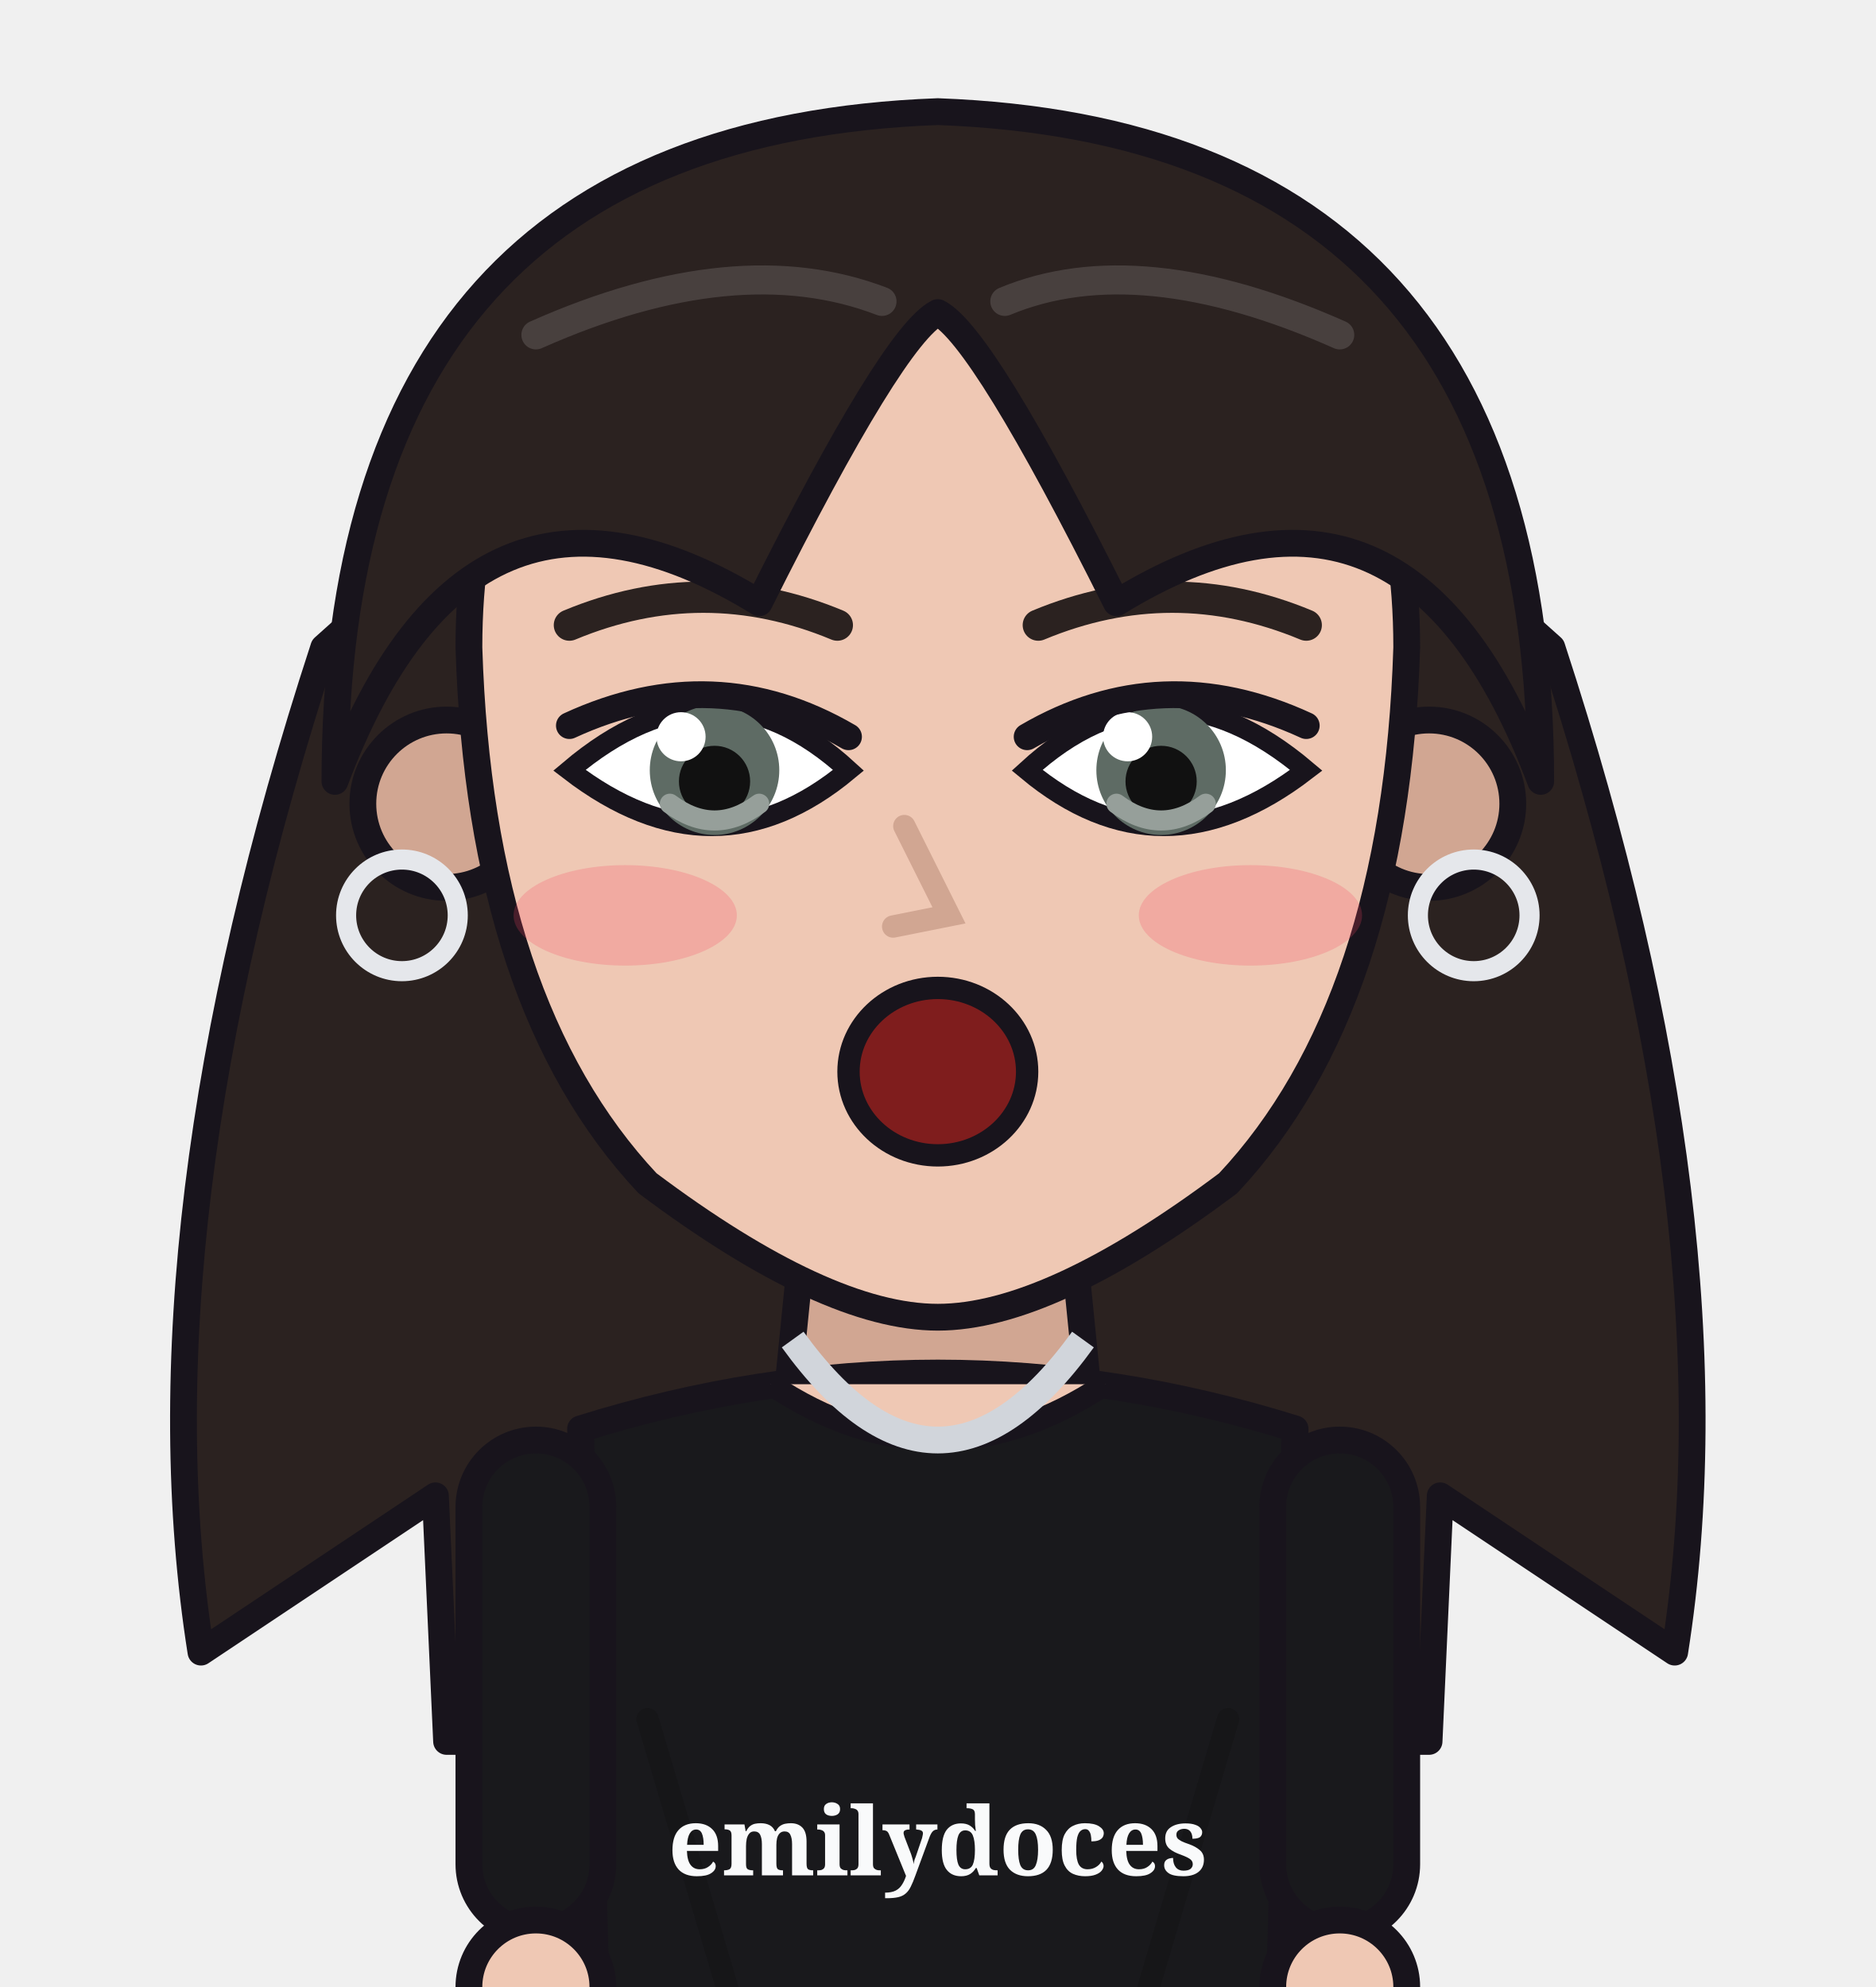
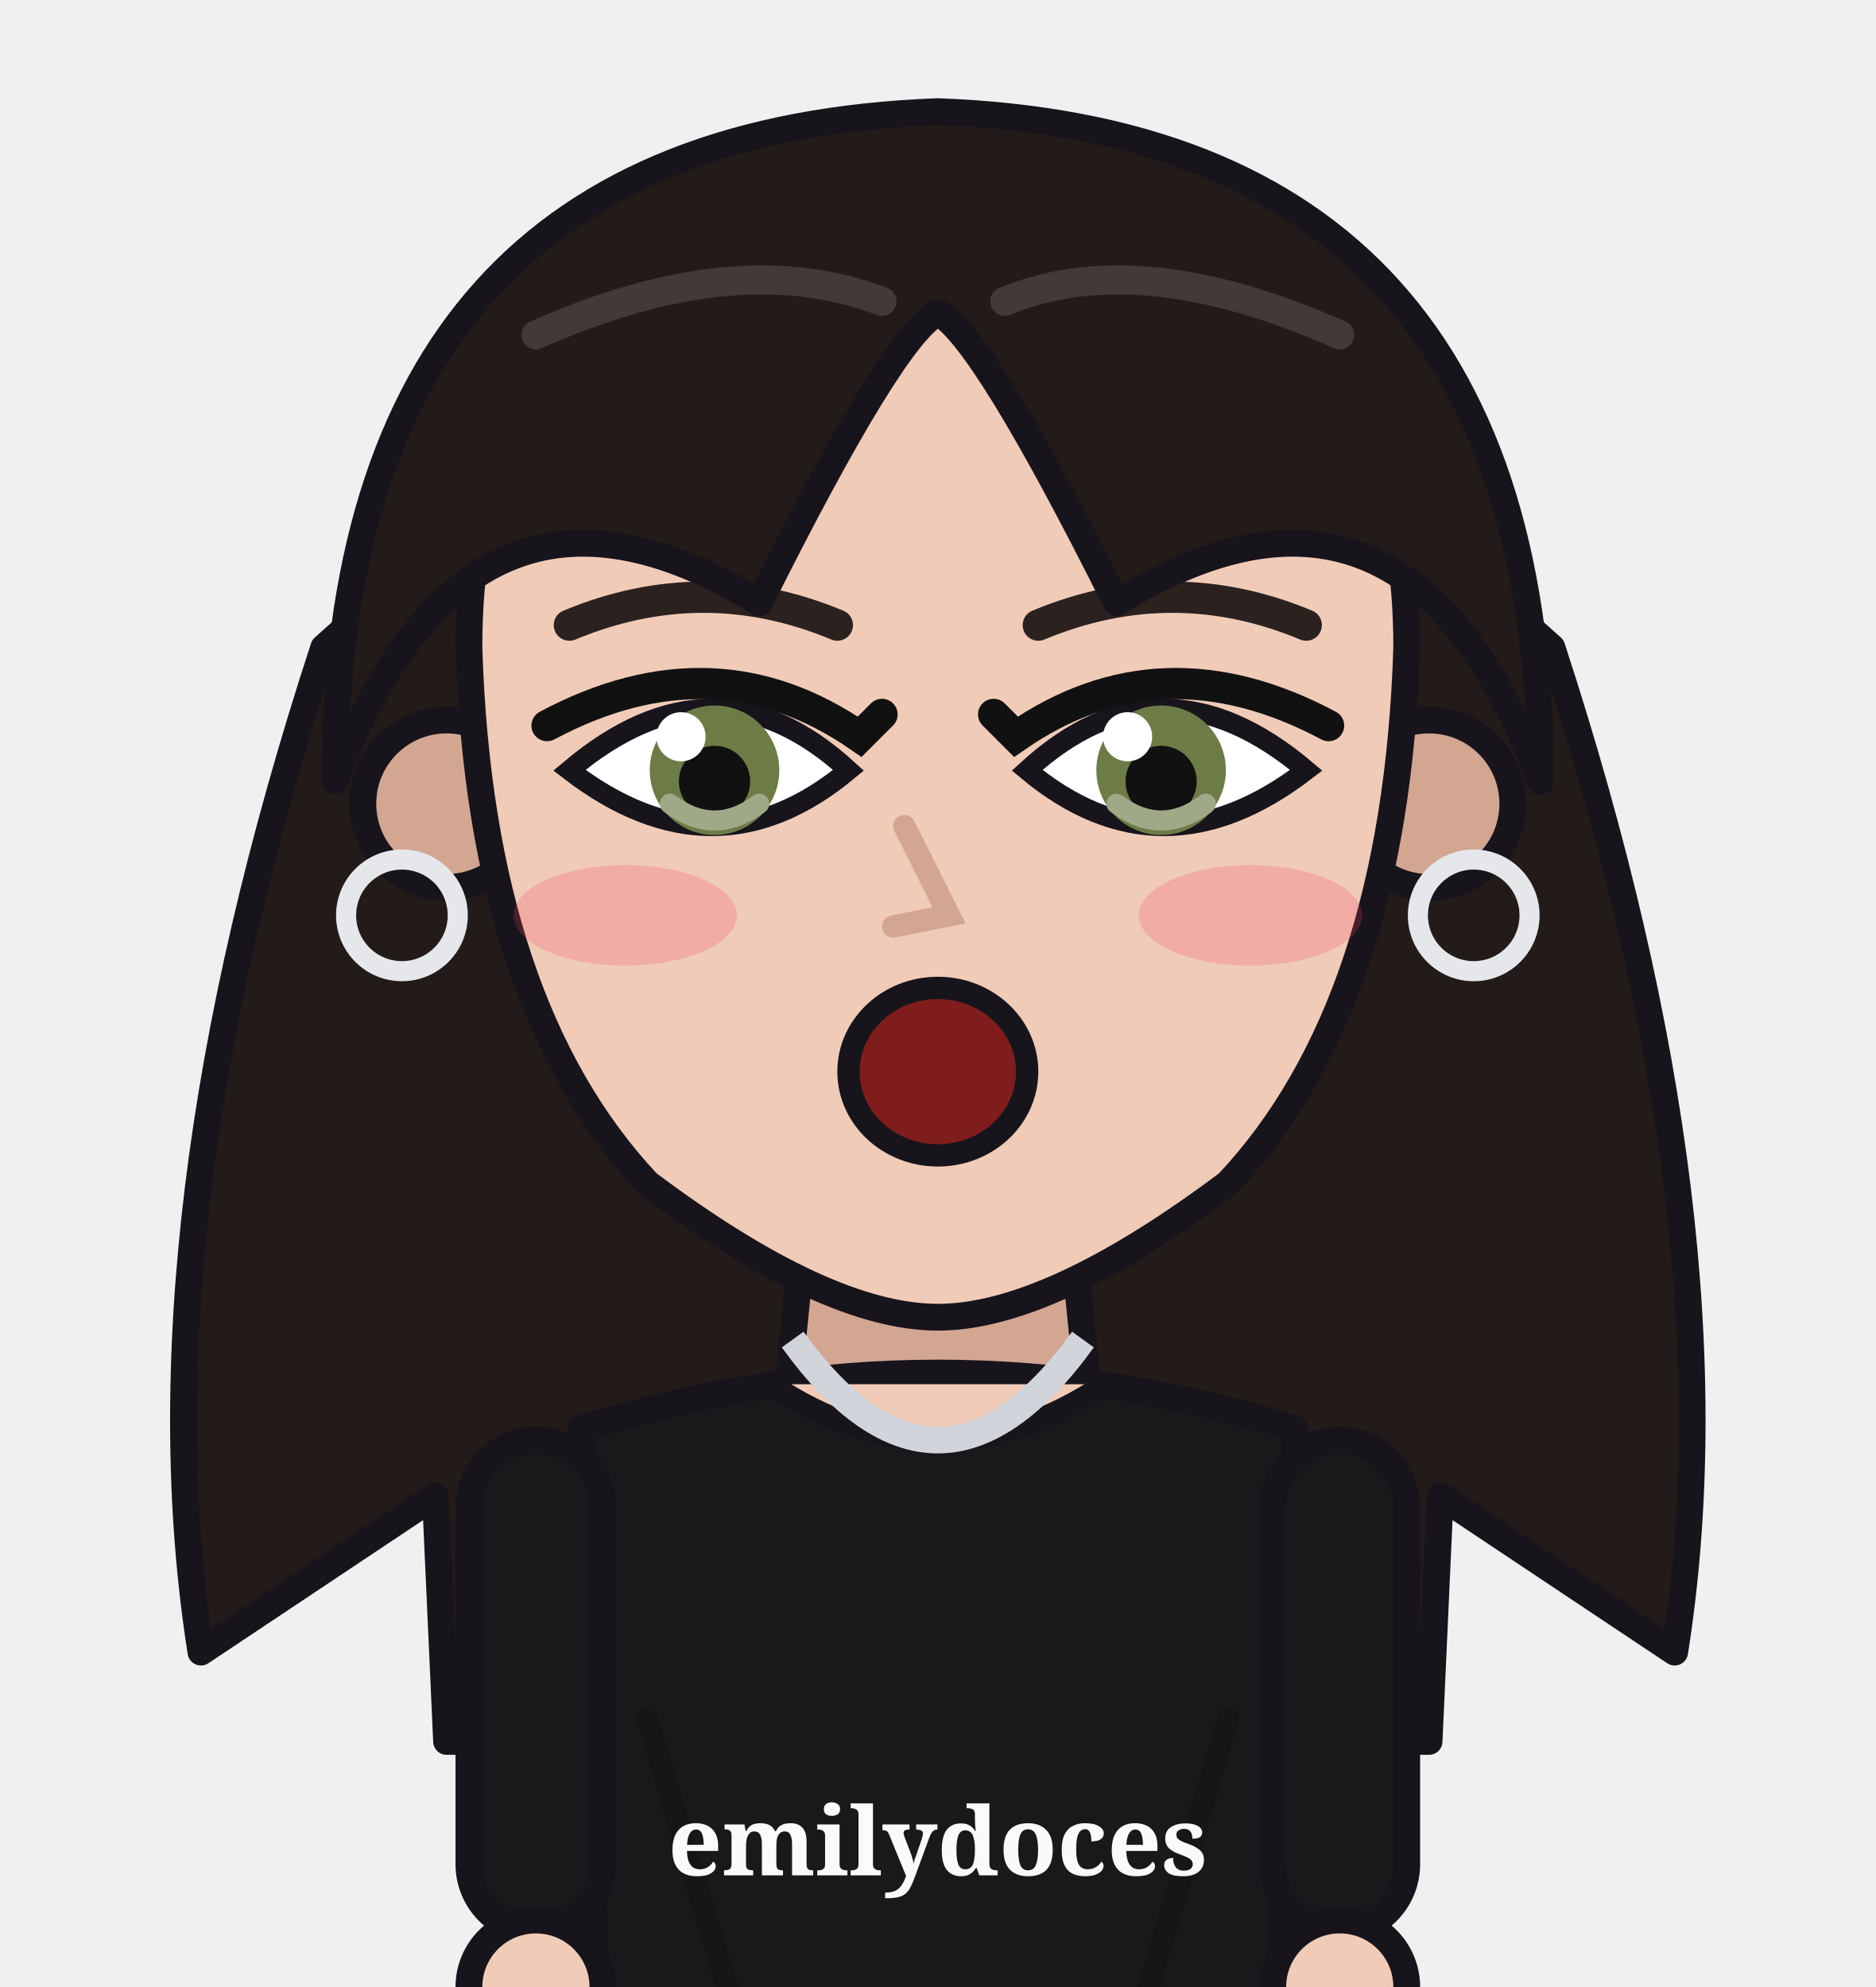
<svg xmlns="http://www.w3.org/2000/svg" viewBox="26 14 168 178" class="luiggi-rig-svg" data-char="emily">
  <g class="rig-root">
    <g class="rig-hair-back">
-       <path d="M55 72 Q38 124 44 162 L65 148 L66 170 L154 170 L155 148 L176 162 Q182 124 165 72 Q110 22 55 72 Z" fill="#2B2220" stroke="#18141C" stroke-width="2.4" stroke-linejoin="round" />
+       <path d="M55 72 Q38 124 44 162 L65 148 L66 170 L154 170 L155 148 L176 162 Q182 124 165 72 Q110 22 55 72 Z" fill="#231B19" stroke="#18141C" stroke-width="2.4" stroke-linejoin="round" />
    </g>
    <g class="rig-legs" />
-     <path d="M98 124 L122 124 L124 144 Q110 150 96 144 Z" fill="#D1A692" stroke="#18141C" stroke-width="2.4" />
+     <path d="M98 124 L122 124 L124 144 Q110 150 96 144 Z" fill="#D3A692" stroke="#18141C" stroke-width="2.4" />
    <g class="rig-torso">
      <path d="M78 142 Q110 132 142 142 L140 214 L80 214 Z" fill="#19191C" stroke="#18141C" stroke-width="2.4" stroke-linejoin="round" />
-       <path d="M95 138 Q110 148 125 138" fill="#EFC8B4" stroke="#18141C" stroke-width="2" />
+       <path d="M95 138 Q110 148 125 138" fill="#F0CBB8" stroke="#18141C" stroke-width="2" />
      <path d="M84 168 L92 195 M136 168 L128 195" stroke="#141416" stroke-width="2" opacity="0.6" stroke-linecap="round" />
      <text x="110" y="182" text-anchor="middle" font-family="Georgia, serif" font-weight="bold" font-size="8.5" fill="#F9FAFB">emilydoces</text>
    </g>
    <g class="rig-arms">
      <g class="rig-arm-l">
        <rect x="68" y="143" width="12" height="44" rx="6" fill="#19191C" stroke="#18141C" stroke-width="2.4" />
-         <circle cx="74" cy="192" r="6" fill="#EFC8B4" stroke="#18141C" stroke-width="2.4" />
+         <circle cx="74" cy="192" r="6" fill="#F0CBB8" stroke="#18141C" stroke-width="2.4" />
      </g>
      <g class="rig-arm-r">
        <rect x="140" y="143" width="12" height="44" rx="6" fill="#19191C" stroke="#18141C" stroke-width="2.4" />
-         <circle cx="146" cy="192" r="6" fill="#EFC8B4" stroke="#18141C" stroke-width="2.4" />
+         <circle cx="146" cy="192" r="6" fill="#F0CBB8" stroke="#18141C" stroke-width="2.4" />
      </g>
    </g>
    <g class="rig-head">
-       <circle cx="66" cy="86" r="7.5" fill="#D1A692" stroke="#18141C" stroke-width="2.4" />
-       <circle cx="154" cy="86" r="7.5" fill="#D1A692" stroke="#18141C" stroke-width="2.4" />
-       <path d="M68 72 Q68 34 110 34 Q152 34 152 72 Q151 104 136 120 Q120 132 110 132 Q100 132 84 120 Q69 104 68 72 Z" fill="#EFC8B4" stroke="#18141C" stroke-width="2.4" stroke-linejoin="round" />
-       <path d="M107 88 L111 96 L106 97" fill="none" stroke="#D1A692" stroke-width="2" stroke-linecap="round" />
+       <circle cx="66" cy="86" r="7.5" fill="#D3A692" stroke="#18141C" stroke-width="2.4" />
+       <circle cx="154" cy="86" r="7.5" fill="#D3A692" stroke="#18141C" stroke-width="2.4" />
+       <path d="M68 72 Q68 34 110 34 Q152 34 152 72 Q151 104 136 120 Q120 132 110 132 Q100 132 84 120 Q69 104 68 72 Z" fill="#F0CBB8" stroke="#18141C" stroke-width="2.4" stroke-linejoin="round" />
+       <path d="M107 88 L111 96 L106 97" fill="none" stroke="#D3A692" stroke-width="2" stroke-linecap="round" />
      <ellipse cx="82" cy="96" rx="10" ry="4.5" fill="#F43F5E" opacity="0.22" />
      <ellipse cx="138" cy="96" rx="10" ry="4.5" fill="#F43F5E" opacity="0.22" />
      <g class="rig-eyes">
        <path d="M77 83 Q90 72 102 83 Q90 93 77 83 Z" fill="#FFFFFF" stroke="#18141C" stroke-width="1.8" />
        <path d="M118 83 Q130 72 143 83 Q130 93 118 83 Z" fill="#FFFFFF" stroke="#18141C" stroke-width="1.8" />
-         <circle cx="90" cy="83" r="5.8" fill="#5E6B64" />
-         <circle cx="130" cy="83" r="5.8" fill="#5E6B64" />
+         <circle cx="90" cy="83" r="5.8" fill="#6D7B47" />
+         <circle cx="130" cy="83" r="5.8" fill="#6D7B47" />
        <circle cx="90" cy="84" r="3.19" fill="#111" />
        <circle cx="130" cy="84" r="3.19" fill="#111" />
-         <path d="M86 86 Q90 89 94 86" fill="none" stroke="#969f9a" stroke-width="1.8" stroke-linecap="round" />
-         <path d="M126 86 Q130 89 134 86" fill="none" stroke="#969f9a" stroke-width="1.8" stroke-linecap="round" />
+         <path d="M86 86 Q90 89 94 86" fill="none" stroke="#a0a987" stroke-width="1.8" stroke-linecap="round" />
+         <path d="M126 86 Q130 89 134 86" fill="none" stroke="#a0a987" stroke-width="1.8" stroke-linecap="round" />
        <circle cx="87" cy="80" r="2.2" fill="#FFF" />
        <circle cx="127" cy="80" r="2.2" fill="#FFF" />
-         <path d="M77 79 Q90 73 102 80 M118 80 Q130 73 143 79" fill="none" stroke="#18141C" stroke-width="2.4" stroke-linecap="round" />
+         <path d="M75 79 Q90 71 103 80 L105 78 M145 79 Q130 71 117 80 L115 78" fill="none" stroke="#111" stroke-width="2.8" stroke-linecap="round" />
      </g>
      <g class="rig-brows">
        <path d="M77 70 Q89 65 101 70" fill="none" stroke="#2B2220" stroke-width="2.8" stroke-linecap="round" />
        <path d="M119 70 Q131 65 143 70" fill="none" stroke="#2B2220" stroke-width="2.8" stroke-linecap="round" />
      </g>
      <g class="rig-mouth">
        <ellipse cx="110" cy="110" rx="8" ry="7.5" fill="#7F1D1D" stroke="#18141C" stroke-width="2" />
      </g>
    </g>
    <g class="rig-hair-front">
-       <path d="M56 84 Q56 26 110 24 Q164 26 164 84 Q152 52 126 68 Q114 44 110 42 Q106 44 94 68 Q68 52 56 84 Z" fill="#2B2220" stroke="#18141C" stroke-width="2.4" stroke-linejoin="round" />
-       <path d="M74 44 Q92 36 105 41 M116 41 Q128 36 146 44" fill="none" stroke="#605958" stroke-width="2.6" opacity="0.55" stroke-linecap="round" />
+       <path d="M56 84 Q56 26 110 24 Q164 26 164 84 Q152 52 126 68 Q114 44 110 42 Q106 44 94 68 Q68 52 56 84 Z" fill="#231B19" stroke="#18141C" stroke-width="2.4" stroke-linejoin="round" />
+       <path d="M74 44 Q92 36 105 41 M116 41 Q128 36 146 44" fill="none" stroke="#5a5453" stroke-width="2.6" opacity="0.55" stroke-linecap="round" />
    </g>
    <g class="rig-accessories">
      <circle cx="62" cy="96" r="5" fill="none" stroke="#E5E7EB" stroke-width="1.8" />
      <circle cx="158" cy="96" r="5" fill="none" stroke="#E5E7EB" stroke-width="1.8" />
      <path d="M97 134 Q110 152 123 134" fill="none" stroke="#D1D5DB" stroke-width="2.4" />
    </g>
  </g>
</svg>
